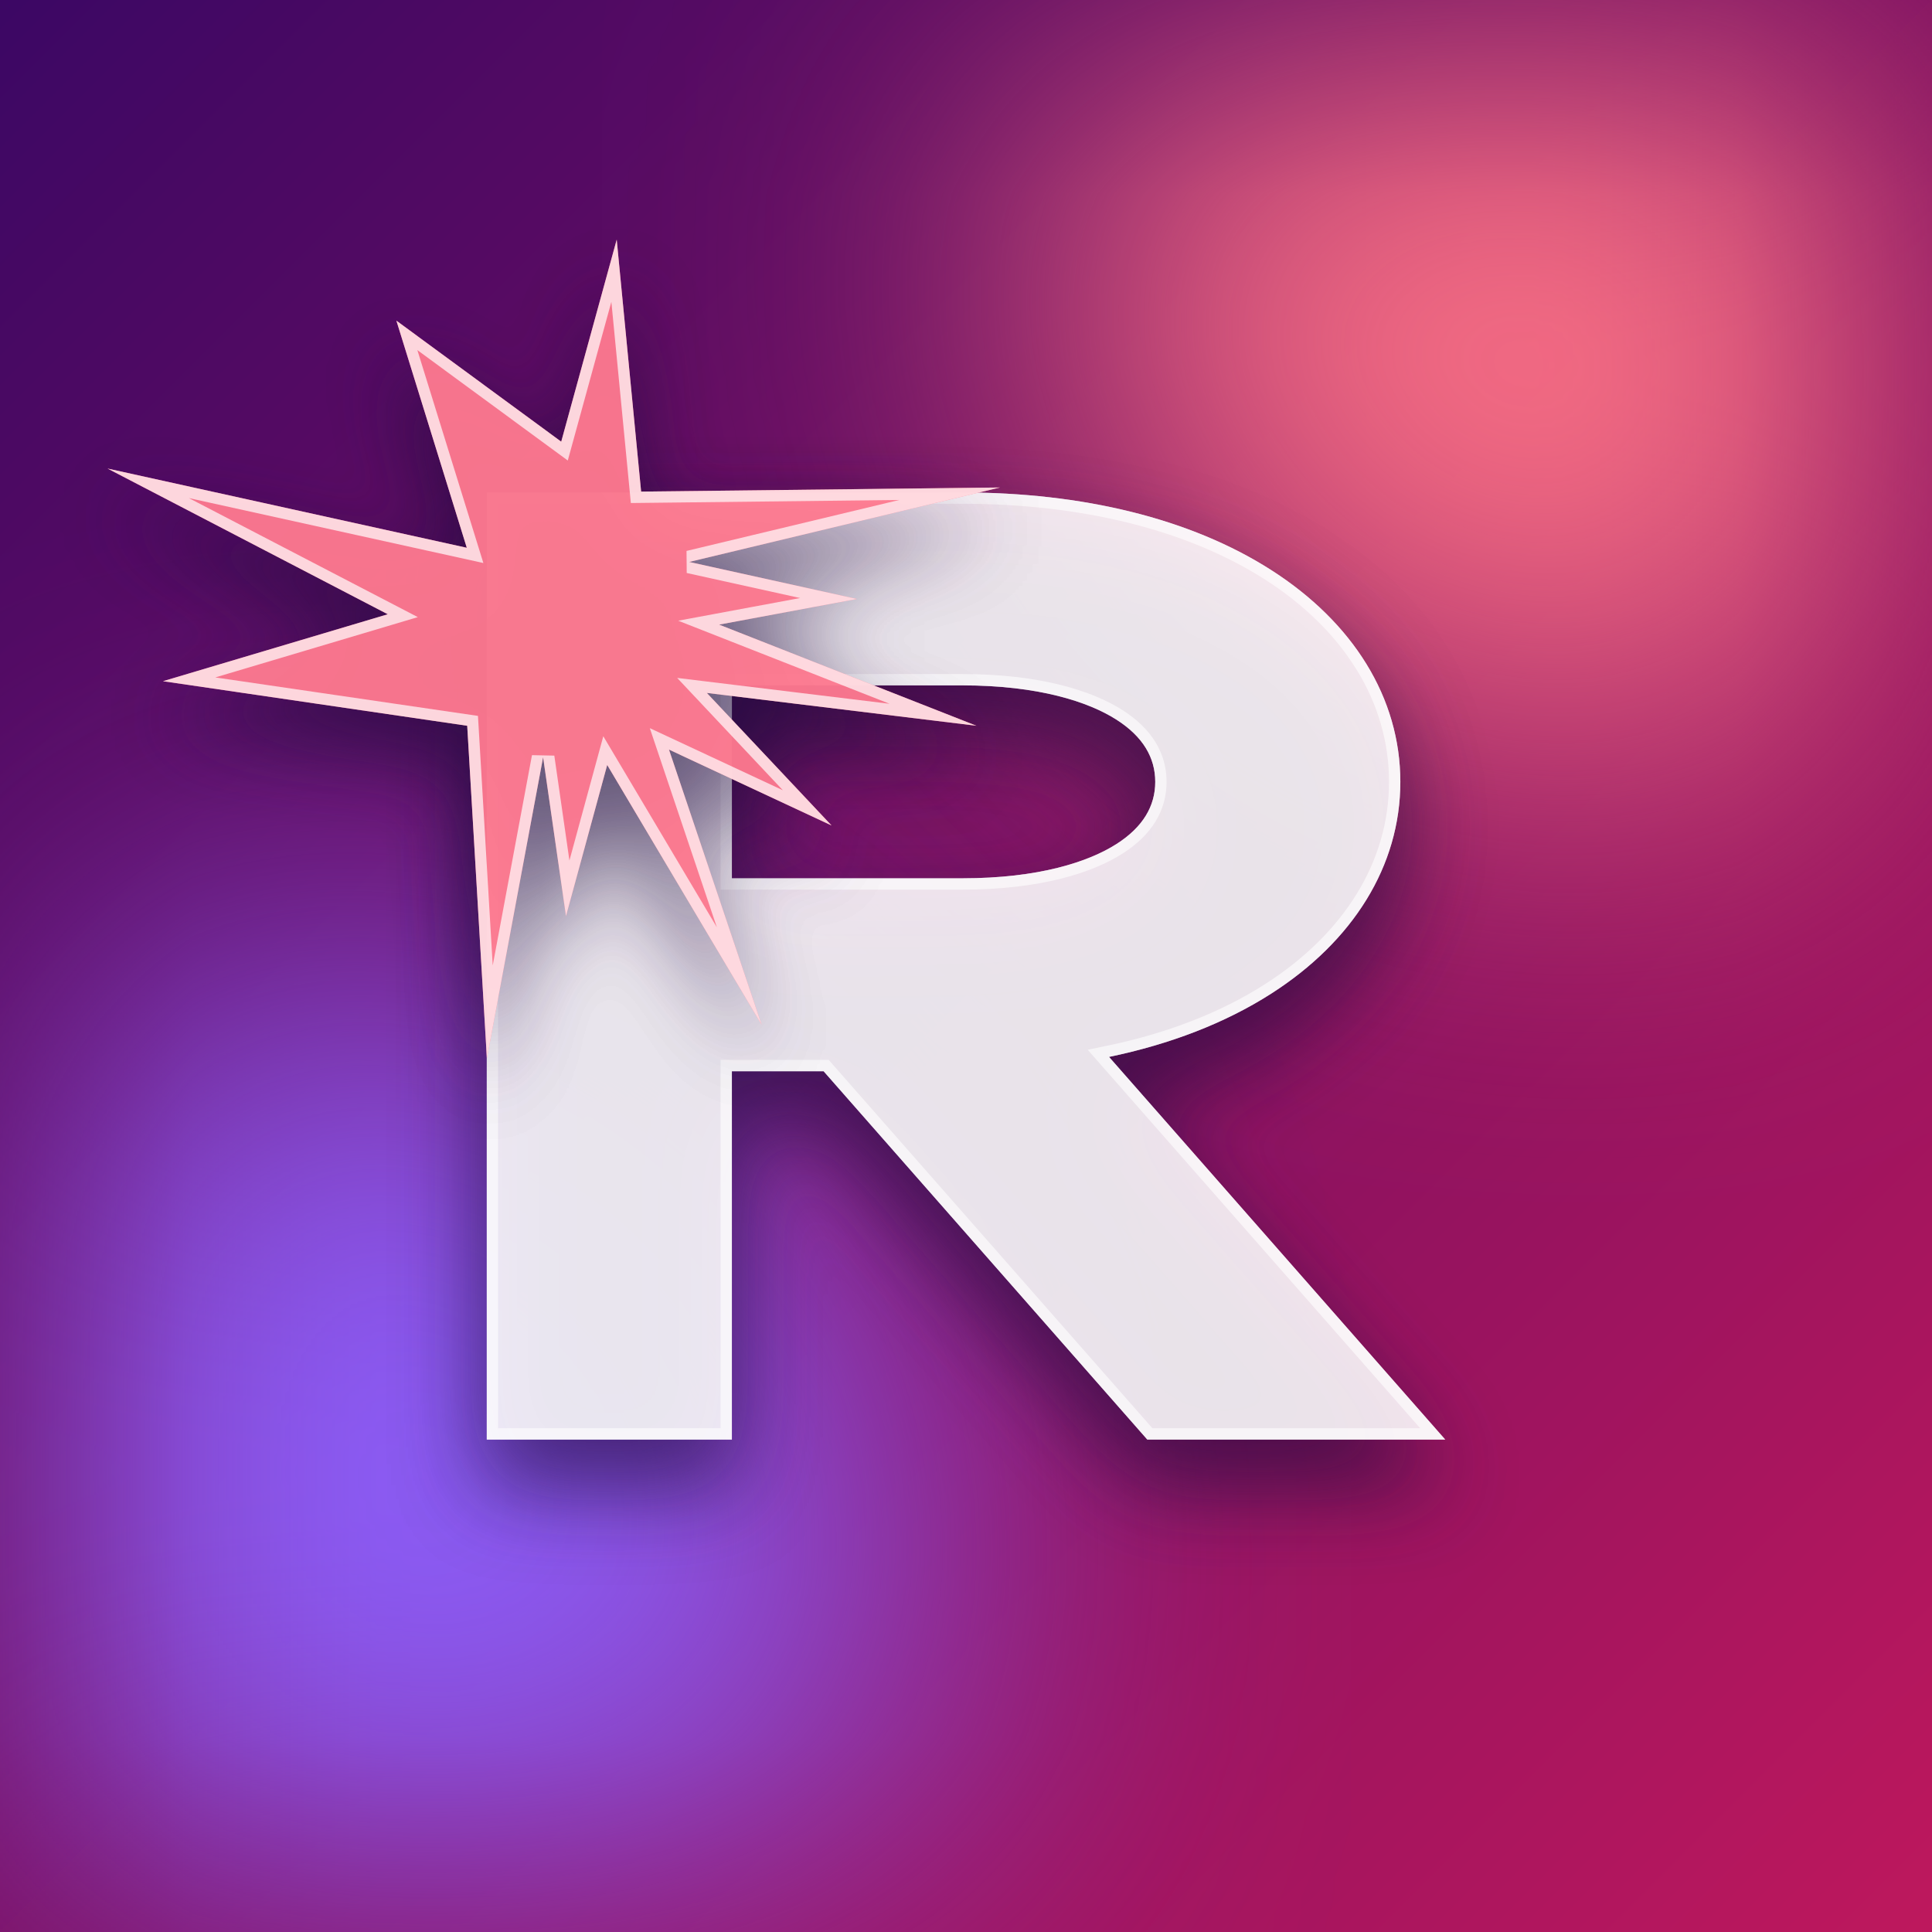
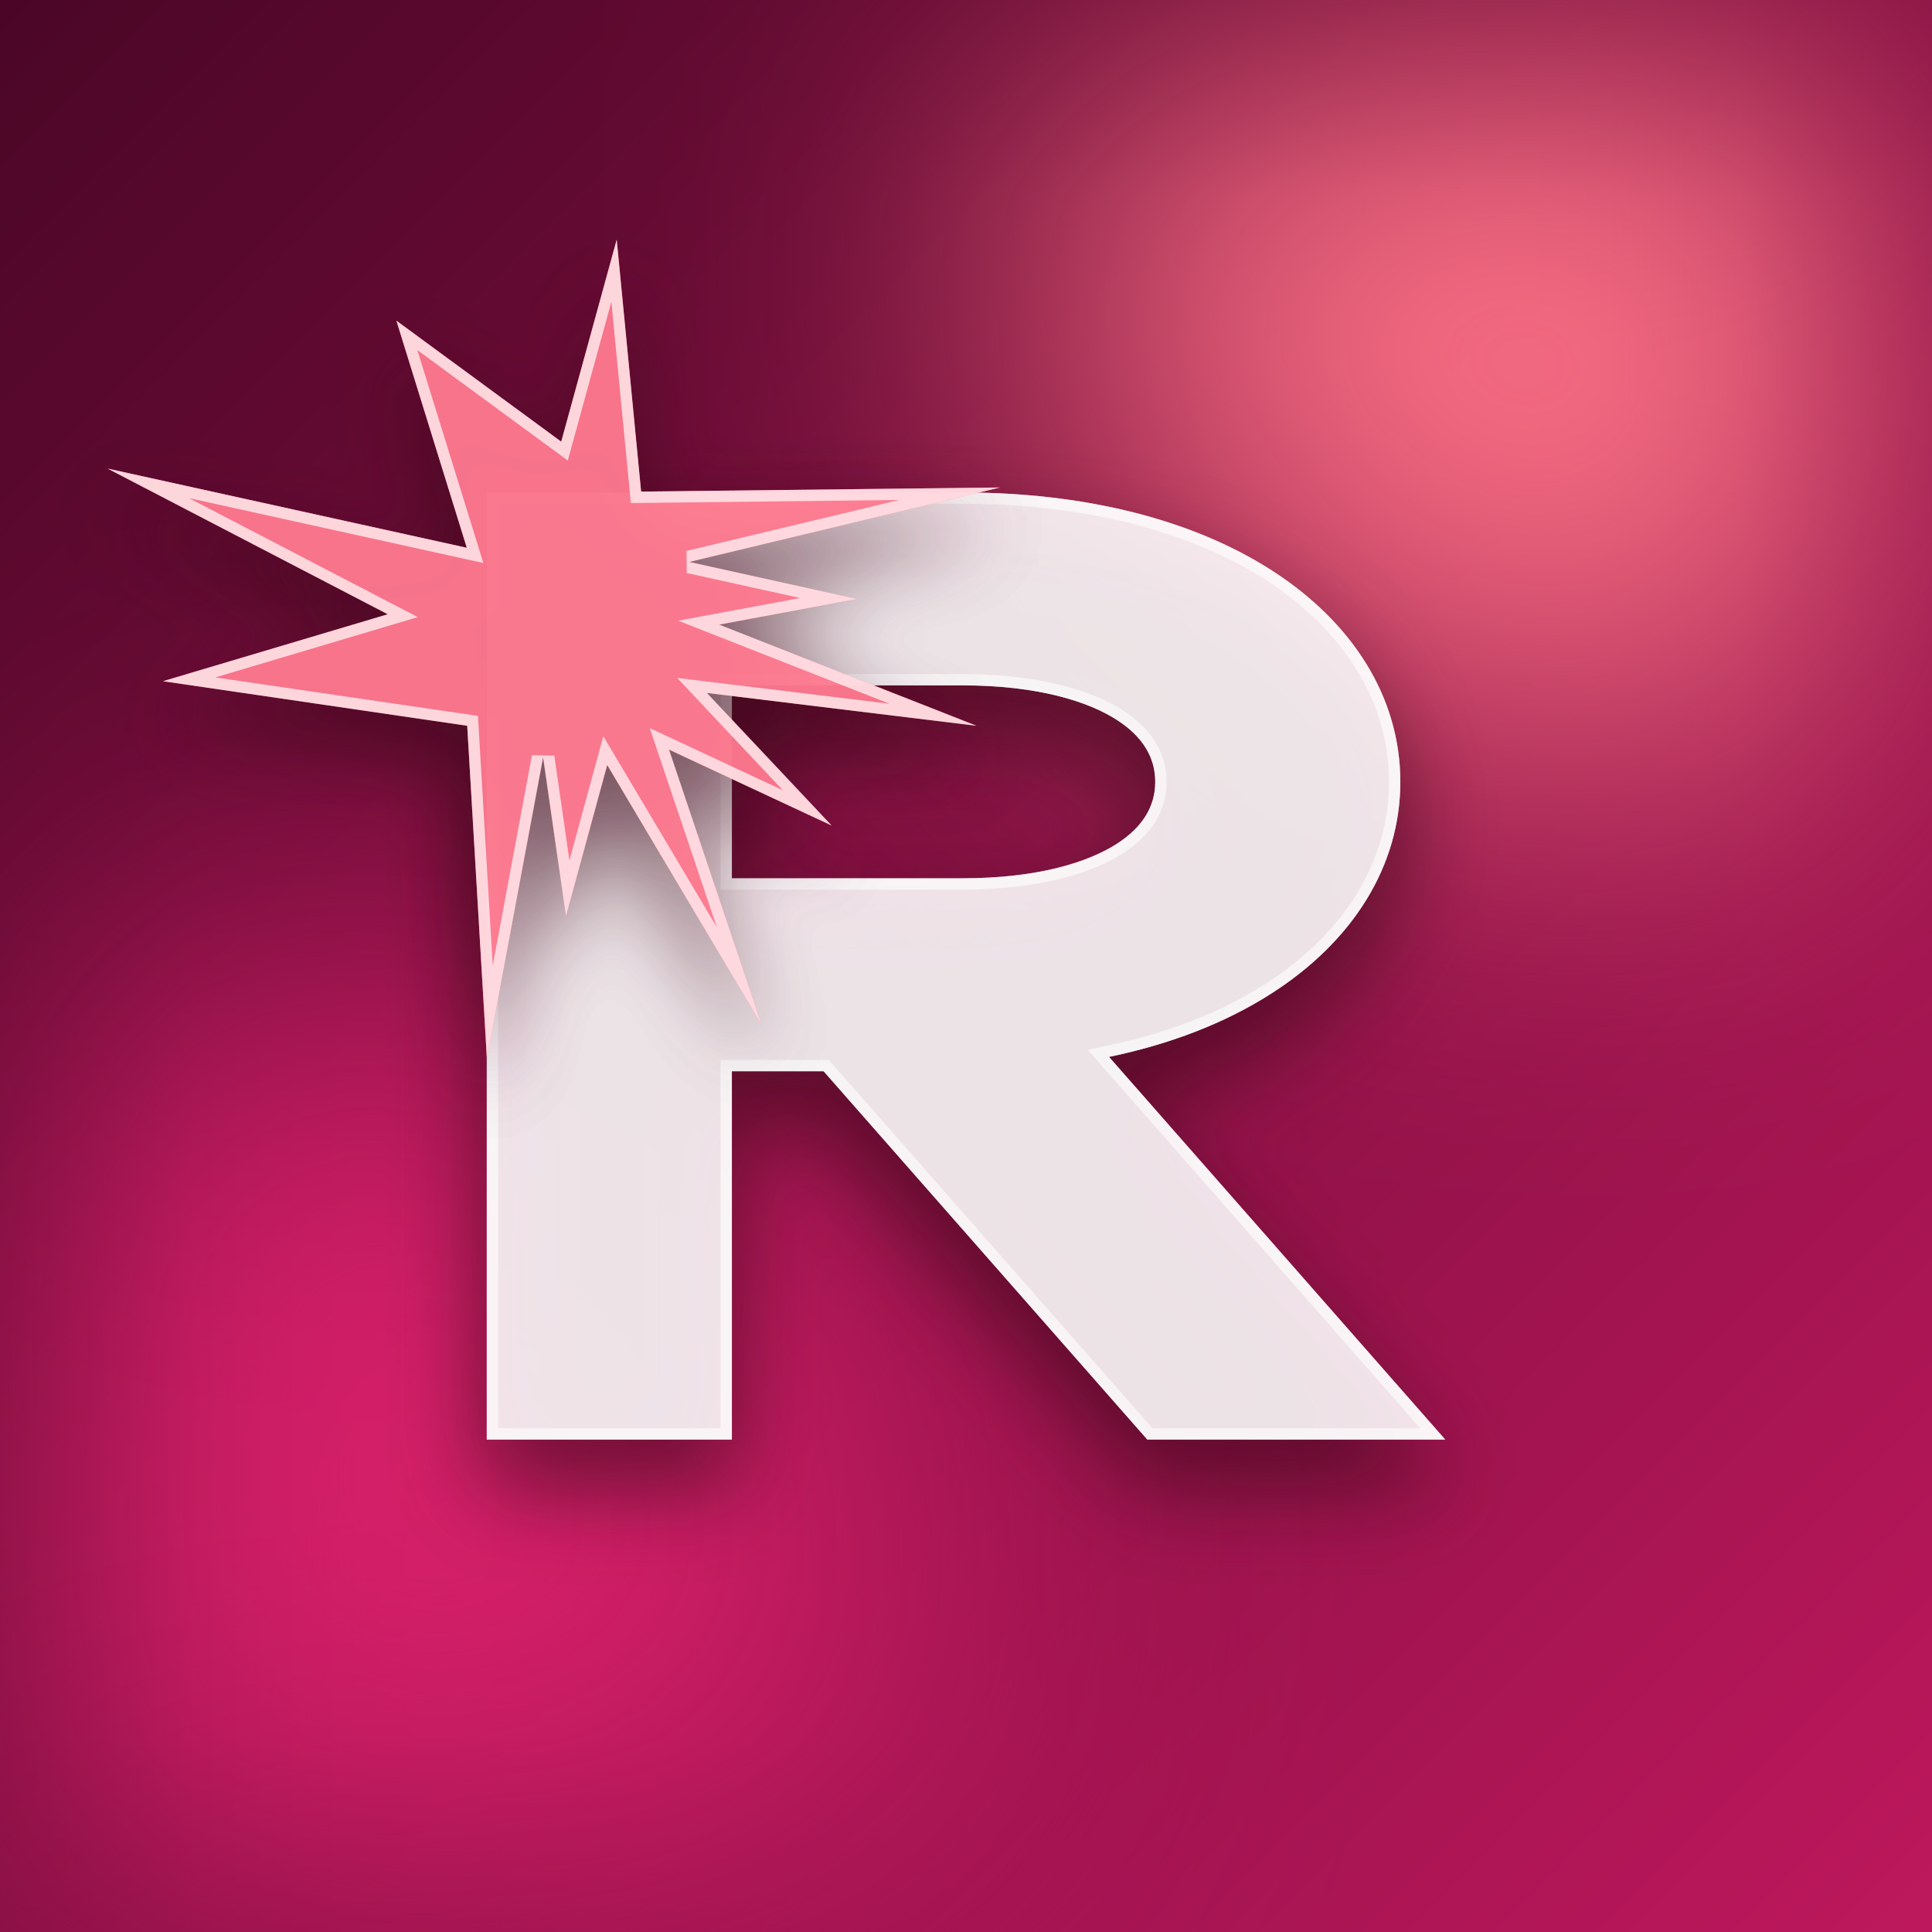
<svg xmlns="http://www.w3.org/2000/svg" width="1024" height="1024" viewBox="3888 1994 1024 1024" fill="none">
  <defs>
    <clipPath id="i0">
      <rect x="3888" y="1994" width="1024" height="1024" />
    </clipPath>
    <linearGradient id="i1" x1="0" y1="0" x2="1" y2="1">
-       <stop offset="0" stop-color="#3b0764" />
+       <stop offset="0" stop-color="#4A0626" />
      <stop offset="1" stop-color="#be185d" />
    </linearGradient>
    <filter id="i3" x="-0.39" y="-0.39" width="1.77" height="1.77" filterUnits="objectBoundingBox" color-interpolation-filters="sRGB">
      <feFlood flood-opacity="0" />
      <feBlend mode="normal" in="SourceGraphic" />
      <feGaussianBlur stdDeviation="120" />
    </filter>
    <filter id="i5" x="-0.43" y="-0.43" width="1.86" height="1.86" filterUnits="objectBoundingBox" color-interpolation-filters="sRGB">
      <feFlood flood-opacity="0" />
      <feBlend mode="normal" in="SourceGraphic" />
      <feGaussianBlur stdDeviation="120" />
    </filter>
    <filter id="i7" x="-0.31" y="-0.32" width="1.63" height="1.78" filterUnits="objectBoundingBox" color-interpolation-filters="sRGB">
      <feFlood flood-opacity="0" />
      <feColorMatrix in="SourceAlpha" type="matrix" values="0 0 0 0 0 0 0 0 0 0 0 0 0 0 0 0 0 0 127 0" />
      <feOffset dx="0" dy="24" />
      <feGaussianBlur stdDeviation="24" />
-       <feColorMatrix type="matrix" values="0 0 0 0 0.12 0 0 0 0 0.04 0 0 0 0 0.24 0 0 0 0.4 0" />
+       <feColorMatrix type="matrix" values="0 0 0 0 0.24 0 0 0 0 0.03 0 0 0 0 0.1 0 0 0 0.4 0" />
      <feBlend mode="normal" />
      <feBlend mode="normal" in="SourceGraphic" />
    </filter>
    <filter id="i11" x="-0.29" y="-0.31" width="1.57" height="1.76" filterUnits="objectBoundingBox" color-interpolation-filters="sRGB">
      <feFlood flood-opacity="0" />
      <feColorMatrix in="SourceAlpha" type="matrix" values="0 0 0 0 0 0 0 0 0 0 0 0 0 0 0 0 0 0 127 0" />
      <feOffset dx="0" dy="20" />
      <feGaussianBlur stdDeviation="20" />
-       <feColorMatrix type="matrix" values="0 0 0 0 0.12 0 0 0 0 0.04 0 0 0 0 0.24 0 0 0 0.4 0" />
+       <feColorMatrix type="matrix" values="0 0 0 0 0.24 0 0 0 0 0.03 0 0 0 0 0.1 0 0 0 0.4 0" />
      <feBlend mode="normal" />
      <feBlend mode="normal" in="SourceGraphic" />
    </filter>
    <path id="i10" d="M4500.3,2408.4C4500.3,2395.57,4493.81,2384.43,4479.78,2375.46C4464.97,2366,4438.62,2357.27,4397.95,2357.26L4275.92,2357.26L4275.91,2459.52L4397.95,2459.52C4438.62,2459.52,4464.97,2450.79,4479.78,2441.33C4493.81,2432.37,4500.3,2421.23,4500.3,2408.4L4500.3,2408.4M4630.21,2408.4C4630.21,2452.9,4605.21,2492.89,4561.66,2520.72C4537.27,2536.31,4508.15,2547.47,4475.82,2554.19L4654,2757L4496.09,2757L4324.53,2561.78L4275.91,2561.78L4275.91,2757L4146,2757L4146.01,2255L4397.95,2255.01C4461.6,2255.01,4518.9,2268.74,4561.67,2296.08C4605.21,2323.91,4630.21,2363.9,4630.21,2408.4L4630.21,2408.4" fill-rule="nonzero" />
    <clipPath id="i9">
      <use href="#i10" />
    </clipPath>
    <path id="i14" d="M4214.87,2121L4227.81,2254.55L4418,2252.38L4253.27,2291.84L4342.18,2311.47L4269.13,2325.06L4405.53,2378.67L4262.64,2361.27L4328.73,2431.51L4242.57,2391.3L4291.66,2537.11L4209.83,2399.45L4187.99,2479.56L4175.86,2395.35L4146.06,2555L4135.63,2378.67L4055,2366.86L3974.38,2355.05L4093.53,2319.57L3945,2242.34L4135.41,2284.33L4098.09,2163.95L4185.46,2228.09L4214.87,2121L4214.87,2121" fill-rule="nonzero" />
    <clipPath id="i13">
      <use href="#i14" />
    </clipPath>
  </defs>
  <g clip-path="url(#i0)" fill="none">
    <g id="bg">
      <rect x="3888" y="1994" width="1024" height="1024" fill="url(#i1)" />
-       <ellipse cx="4058" cy="2824" rx="310" ry="310" filter="url(#i3)" style="fill:#8b5cf6" />
+       <ellipse cx="4058" cy="2824" rx="310" ry="310" filter="url(#i3)" style="fill:#D61F69" />
      <ellipse cx="4728" cy="2114" rx="280" ry="280" filter="url(#i5)" style="fill:#fb7185" />
    </g>
    <g id="glyph">
      <use href="#i10" filter="url(#i7)" style="fill:#ffffff;fill-opacity:0.88" />
      <use href="#i10" clip-path="url(#i9)" style="fill:none;stroke-width:12;stroke:#ffffff;stroke-opacity:0.6" />
      <use href="#i14" filter="url(#i11)" style="fill:#ff7a90;fill-opacity:0.95" />
      <use href="#i14" clip-path="url(#i13)" style="fill:none;stroke-width:12;stroke:#ffffff;stroke-opacity:0.7" />
    </g>
  </g>
</svg>
